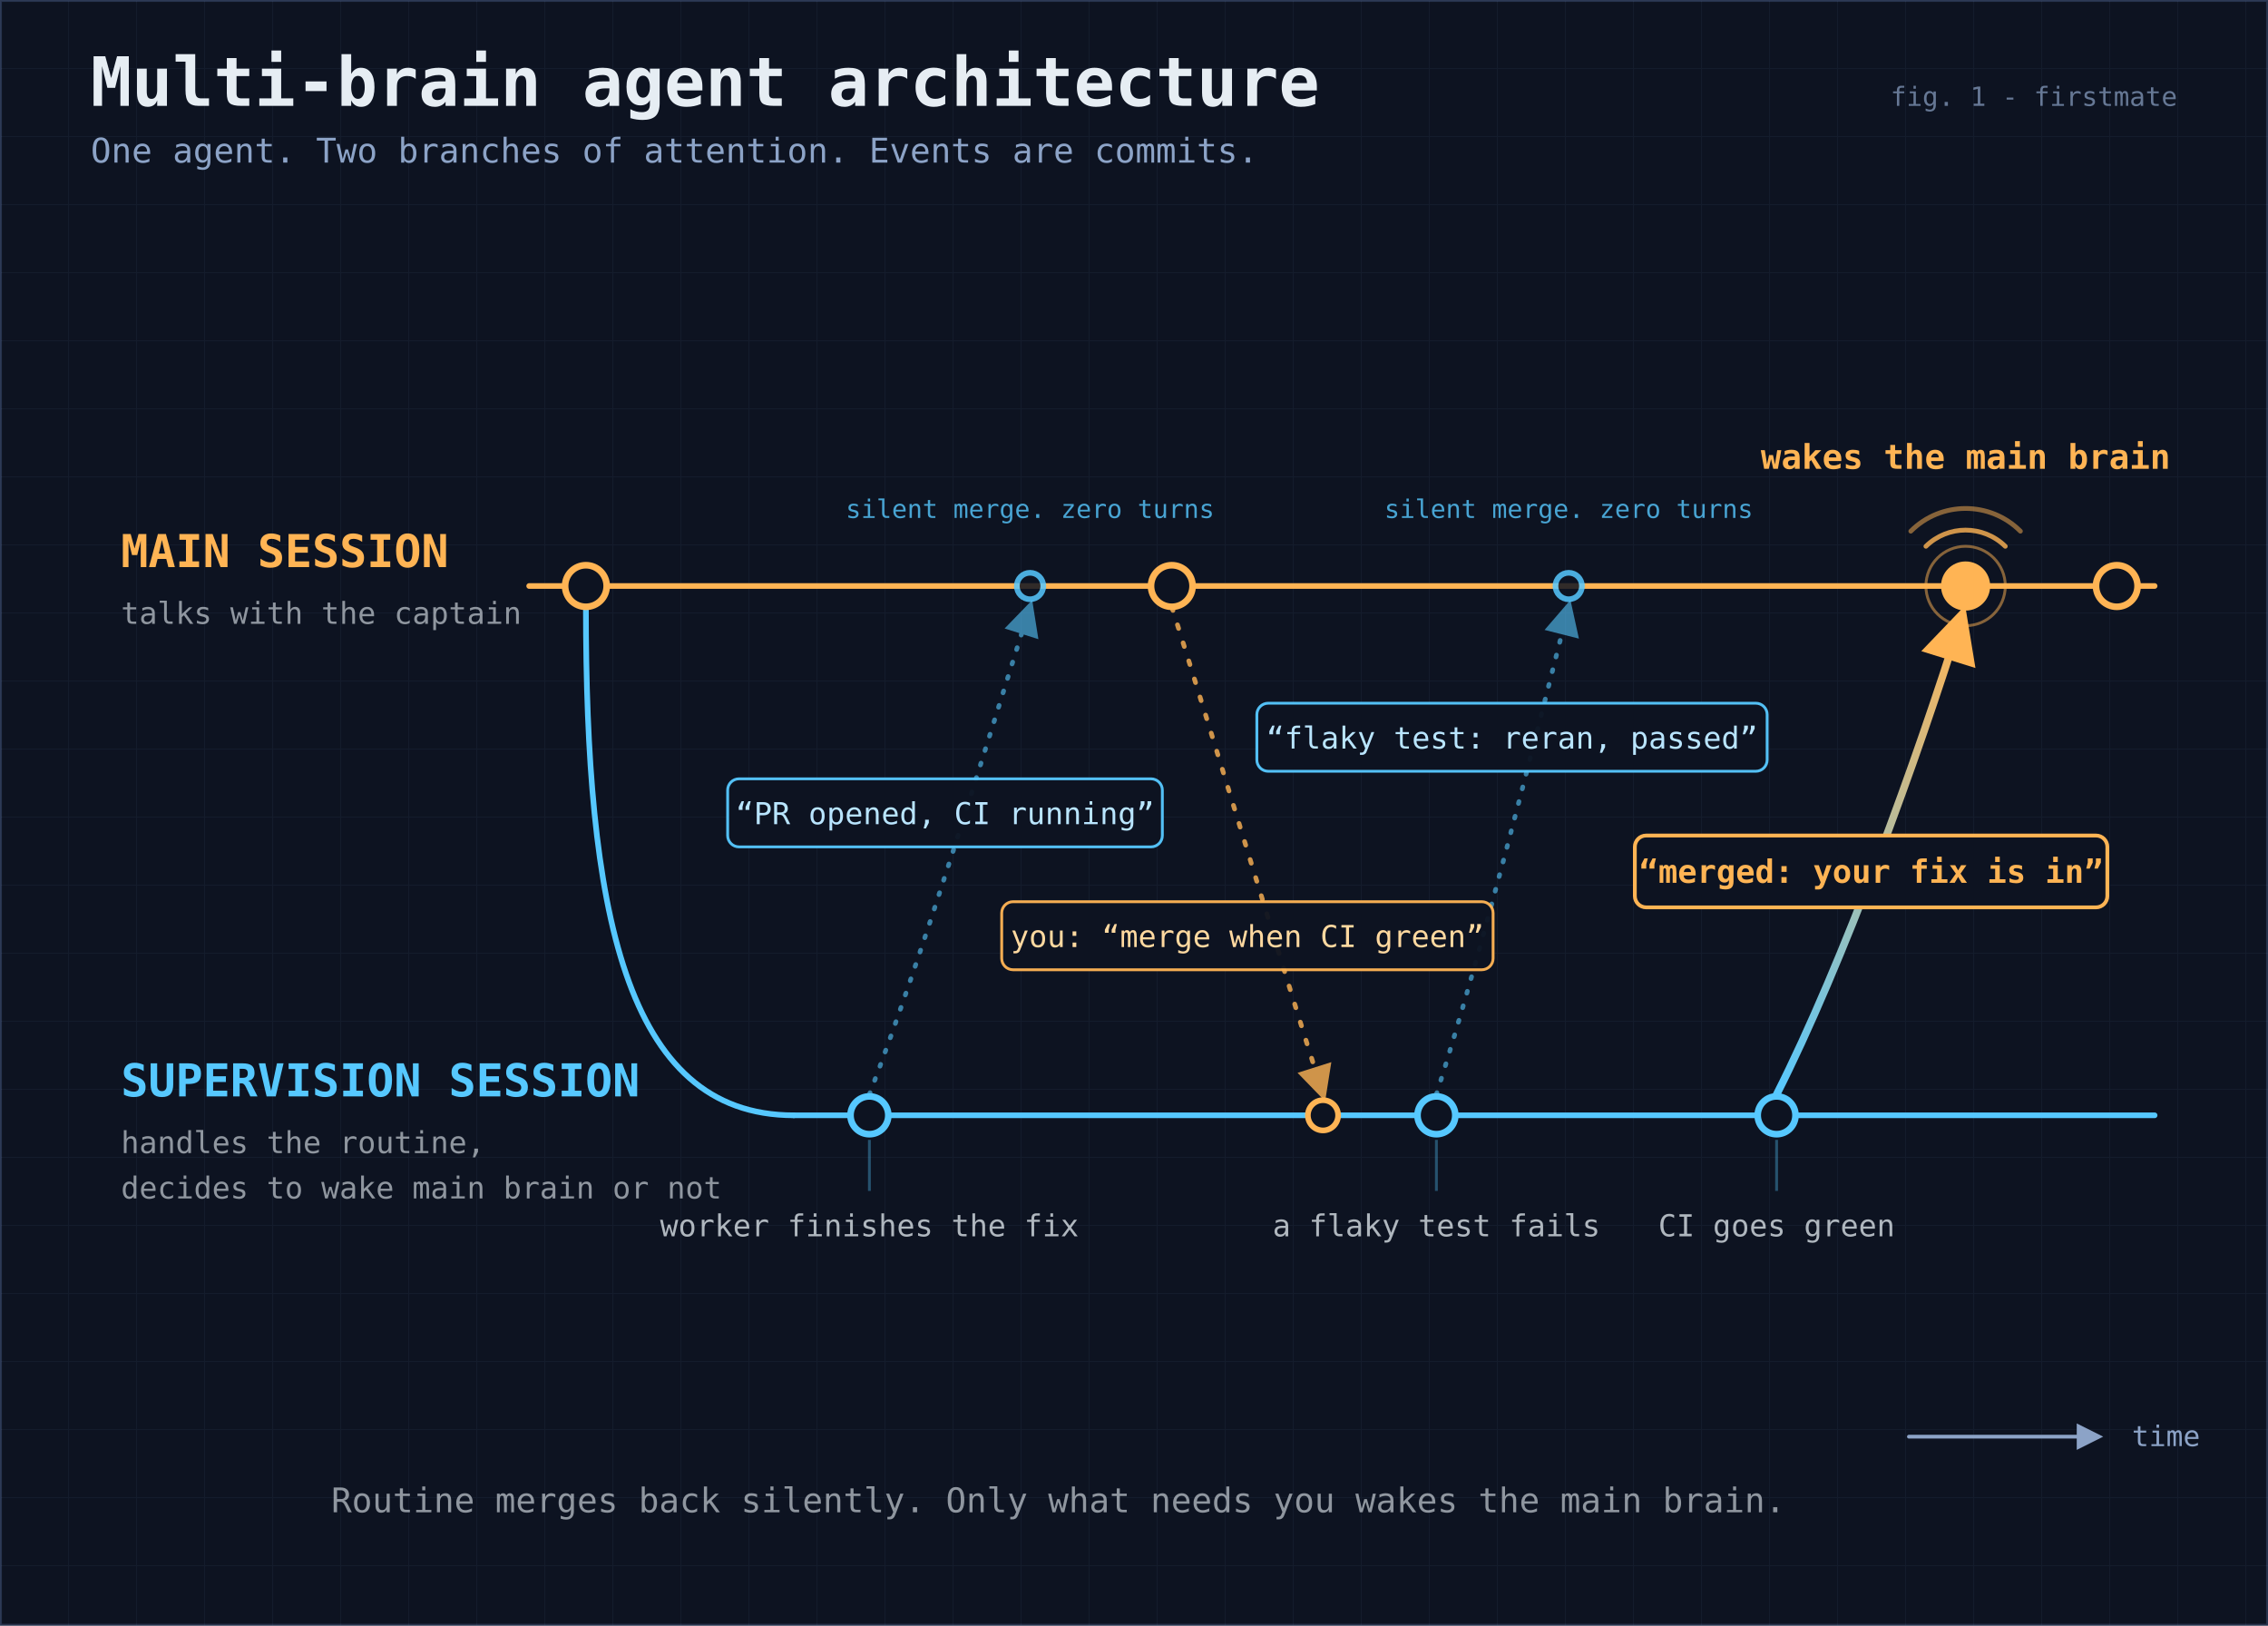
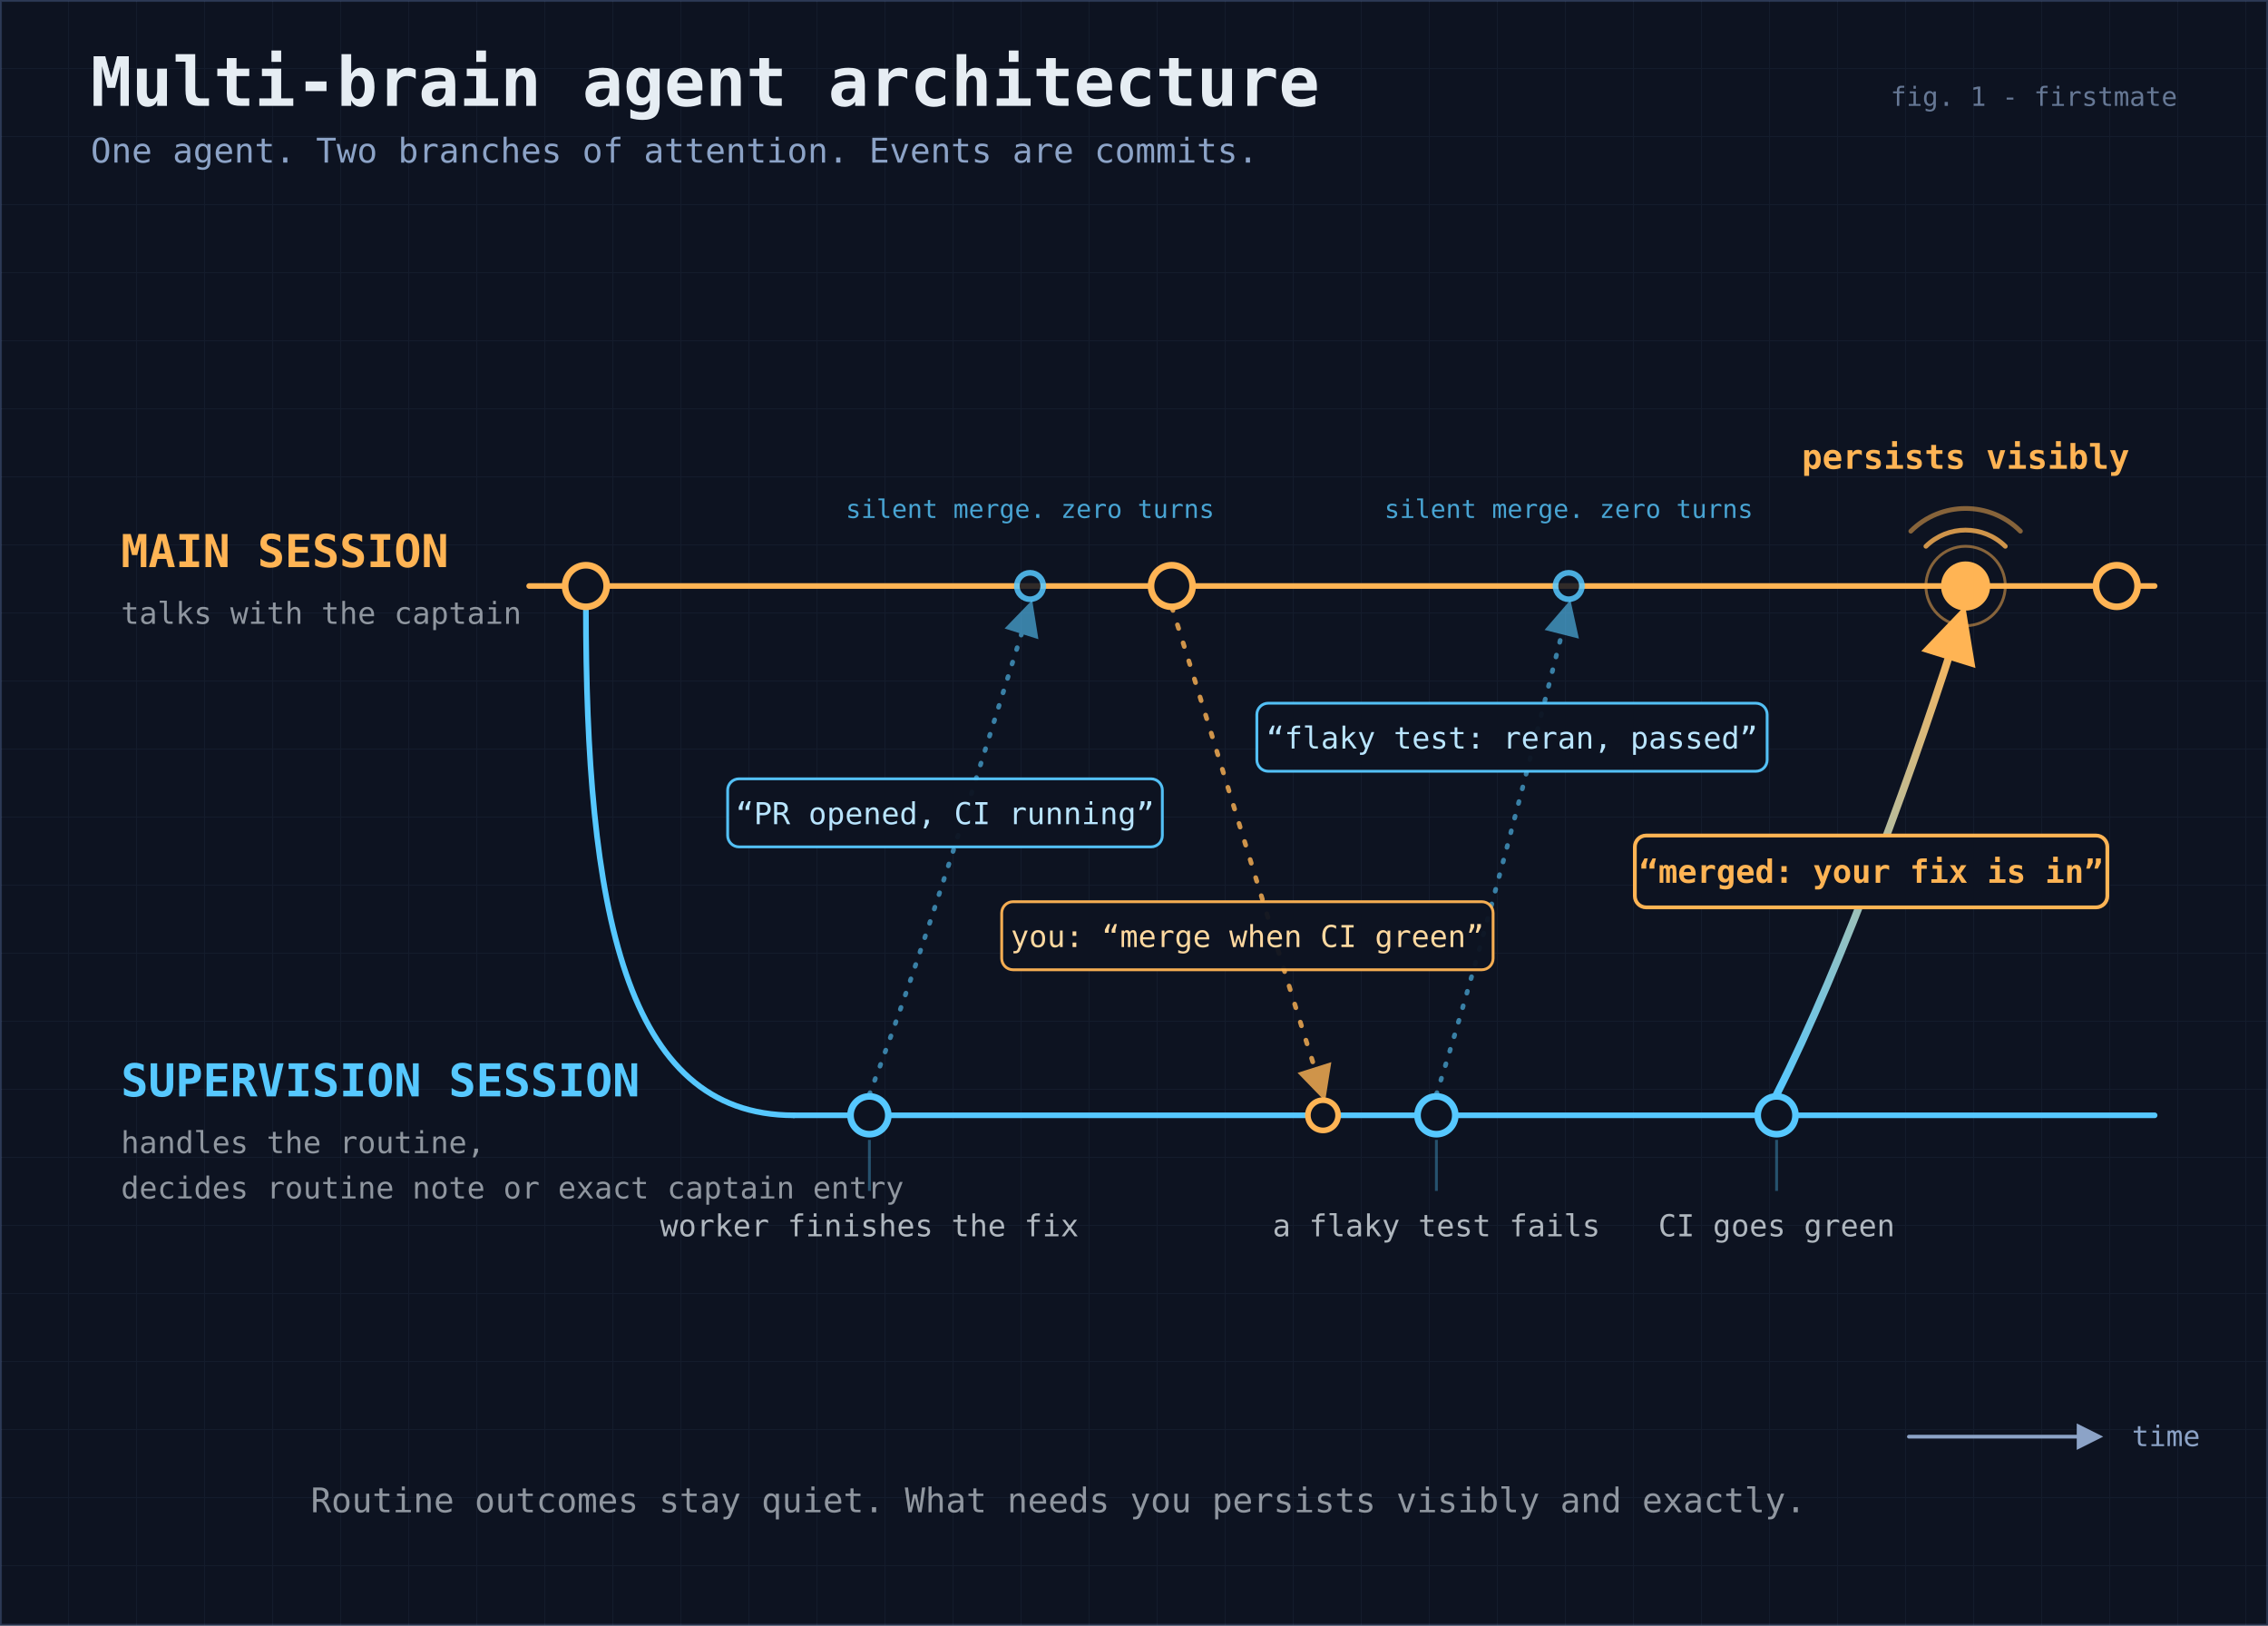
<svg xmlns="http://www.w3.org/2000/svg" viewBox="0 0 1200 860" width="1200" height="860" role="img" aria-labelledby="poster-title poster-desc">
  <defs>
    <pattern id="poster-grid" width="36" height="36" patternUnits="userSpaceOnUse">
      <path d="M 36 0 L 0 0 0 36" fill="none" stroke="#8CAAE6" stroke-opacity="0.06" stroke-width="1" />
    </pattern>
  </defs>
  <rect width="1200" height="860" fill="#0D1321" />
  <rect width="1200" height="860" fill="url(#poster-grid)" />
  <rect x="0.5" y="0.5" width="1199" height="859" fill="none" stroke="#94B4FF" stroke-opacity="0.20" stroke-width="1" />
  <g font-family="ui-monospace, SFMono-Regular, Menlo, Consolas, monospace">
    <text x="48" y="56" fill="#E6EDF3" font-size="36" font-weight="700">Multi-brain agent architecture</text>
    <text x="48" y="86" fill="#8CA3C7" font-size="18">One agent. Two branches of attention. Events are commits.</text>
    <text x="1152" y="56" text-anchor="end" fill="#8CA3C7" fill-opacity="0.7" font-size="14">fig. 1 - firstmate</text>
  </g>
  <g transform="translate(0 100)" font-family="ui-monospace, SFMono-Regular, Menlo, Consolas, monospace">
    <defs>
      <marker id="ah-cyan" viewBox="0 0 10 10" refX="8" refY="5" markerWidth="7.5" markerHeight="7.5" orient="auto-start-reverse">
        <path d="M 0 0 L 10 5 L 0 10 z" fill="#56C8FF" />
      </marker>
      <marker id="ah-amber" viewBox="0 0 10 10" refX="8" refY="5" markerWidth="7.5" markerHeight="7.5" orient="auto-start-reverse">
        <path d="M 0 0 L 10 5 L 0 10 z" fill="#FFB454" />
      </marker>
      <marker id="ah-time" viewBox="0 0 10 10" refX="8" refY="5" markerWidth="7" markerHeight="7" orient="auto-start-reverse">
        <path d="M 0 0 L 10 5 L 0 10 z" fill="#8CA3C7" />
      </marker>
      <linearGradient id="merge-up" x1="0" y1="1" x2="1" y2="0">
        <stop offset="0" stop-color="#56C8FF" />
        <stop offset="1" stop-color="#FFB454" />
      </linearGradient>
    </defs>
    <line x1="280" y1="210" x2="1140" y2="210" stroke="#FFB454" stroke-width="3" stroke-linecap="round" />
    <path d="M 310 221 C 310 380, 330 490, 420 490" fill="none" stroke="#56C8FF" stroke-width="3" stroke-linecap="round" />
    <line x1="420" y1="490" x2="1140" y2="490" stroke="#56C8FF" stroke-width="3" stroke-linecap="round" />
    <text x="64" y="200" fill="#FFB454" font-size="24" font-weight="700">MAIN SESSION</text>
    <text x="64" y="230" fill="#E6EDF3" opacity="0.6" font-size="16">talks with the captain</text>
    <text x="64" y="480" fill="#56C8FF" font-size="24" font-weight="700">SUPERVISION SESSION</text>
    <text x="64" y="510" fill="#E6EDF3" opacity="0.6" font-size="16">handles the routine,</text>
-     <text x="64" y="534" fill="#E6EDF3" opacity="0.6" font-size="16">decides to wake main brain or not</text>
+     <text x="64" y="534" fill="#E6EDF3" opacity="0.6" font-size="16">decides routine note or exact captain entry</text>
    <path id="arc-quiet-1" d="M 460 479 C 490 400, 520 300, 545 221" fill="none" stroke="#56C8FF" stroke-width="2.5" stroke-dasharray="1 7" stroke-linecap="round" opacity="0.6" marker-end="url(#ah-cyan)" />
    <path id="arc-cherry" d="M 620 221 C 645 300, 675 400, 700 479" fill="none" stroke="#FFB454" stroke-width="2.5" stroke-dasharray="2 8" stroke-linecap="round" opacity="0.8" marker-end="url(#ah-amber)" />
    <path id="arc-quiet-2" d="M 760 479 C 785 400, 810 300, 830 221" fill="none" stroke="#56C8FF" stroke-width="2.5" stroke-dasharray="1 7" stroke-linecap="round" opacity="0.6" marker-end="url(#ah-cyan)" />
    <path id="arc-wake" d="M 940 479 C 975 410, 1015 300, 1038 226" fill="none" stroke="url(#merge-up)" stroke-width="4" stroke-linecap="round" marker-end="url(#ah-amber)" />
    <g id="chip-quiet-1">
      <rect x="385" y="312" width="230" height="36" rx="6" fill="#0D1321" stroke="#56C8FF" stroke-width="1.5" opacity="0.95" />
      <text x="500" y="336" text-anchor="middle" fill="#B9E5FF" font-size="16">“PR opened, CI running”</text>
    </g>
    <g id="chip-cherry">
      <rect x="530" y="377" width="260" height="36" rx="6" fill="#0D1321" stroke="#FFB454" stroke-width="1.5" opacity="0.95" />
      <text x="660" y="401" text-anchor="middle" fill="#FFD9A0" font-size="16">you: “merge when CI green”</text>
    </g>
    <g id="chip-quiet-2">
      <rect x="665" y="272" width="270" height="36" rx="6" fill="#0D1321" stroke="#56C8FF" stroke-width="1.5" opacity="0.95" />
      <text x="800" y="296" text-anchor="middle" fill="#B9E5FF" font-size="16">“flaky test: reran, passed”</text>
    </g>
    <g id="chip-wake">
      <rect x="865" y="342" width="250" height="38" rx="6" fill="#0D1321" stroke="#FFB454" stroke-width="2" />
      <text x="990" y="367" text-anchor="middle" fill="#FFB454" font-size="17" font-weight="600">“merged: your fix is in”</text>
    </g>
    <g id="main-commits">
      <circle cx="310" cy="210" r="11" fill="#0D1321" stroke="#FFB454" stroke-width="3.5" />
      <circle cx="620" cy="210" r="11" fill="#0D1321" stroke="#FFB454" stroke-width="3.5" />
      <circle cx="1120" cy="210" r="11" fill="#0D1321" stroke="#FFB454" stroke-width="3.5" />
    </g>
    <g id="silent-landings">
      <circle cx="545" cy="210" r="7" fill="#0D1321" stroke="#56C8FF" stroke-width="3" opacity="0.85" />
      <circle cx="830" cy="210" r="7" fill="#0D1321" stroke="#56C8FF" stroke-width="3" opacity="0.85" />
    </g>
    <text x="545" y="174" text-anchor="middle" fill="#56C8FF" opacity="0.8" font-size="13.5">silent merge. zero turns</text>
    <text x="830" y="174" text-anchor="middle" fill="#56C8FF" opacity="0.8" font-size="13.5">silent merge. zero turns</text>
    <g id="merge-commit">
      <circle cx="1040" cy="210" r="13" fill="#FFB454" />
      <circle cx="1040" cy="210" r="21" fill="none" stroke="#FFB454" stroke-width="1.5" opacity="0.5" />
      <path d="M 1019 189 A 30 30 0 0 1 1061 189" fill="none" stroke="#FFB454" stroke-width="2.5" stroke-linecap="round" opacity="0.8" />
      <path d="M 1011 181 A 41 41 0 0 1 1069 181" fill="none" stroke="#FFB454" stroke-width="2.5" stroke-linecap="round" opacity="0.5" />
    </g>
-     <text x="1040" y="148" text-anchor="middle" fill="#FFB454" font-size="18" font-weight="700">wakes the main brain</text>
+     <text x="1040" y="148" text-anchor="middle" fill="#FFB454" font-size="18" font-weight="700">persists visibly</text>
    <g id="branch-commits">
      <circle cx="460" cy="490" r="10" fill="#0D1321" stroke="#56C8FF" stroke-width="3.5" />
      <circle cx="760" cy="490" r="10" fill="#0D1321" stroke="#56C8FF" stroke-width="3.5" />
      <circle cx="940" cy="490" r="10" fill="#0D1321" stroke="#56C8FF" stroke-width="3.5" />
    </g>
    <circle cx="700" cy="490" r="8" fill="#0D1321" stroke="#FFB454" stroke-width="3" />
    <line x1="460" y1="503" x2="460" y2="530" stroke="#56C8FF" stroke-width="1.5" opacity="0.35" />
    <text x="460" y="554" text-anchor="middle" fill="#E6EDF3" opacity="0.75" font-size="16">worker finishes the fix</text>
    <line x1="760" y1="503" x2="760" y2="530" stroke="#56C8FF" stroke-width="1.5" opacity="0.35" />
    <text x="760" y="554" text-anchor="middle" fill="#E6EDF3" opacity="0.75" font-size="16">a flaky test fails</text>
    <line x1="940" y1="503" x2="940" y2="530" stroke="#56C8FF" stroke-width="1.5" opacity="0.35" />
    <text x="940" y="554" text-anchor="middle" fill="#E6EDF3" opacity="0.75" font-size="16">CI goes green</text>
    <line x1="1010" y1="660" x2="1110" y2="660" stroke="#8CA3C7" stroke-width="2" stroke-linecap="round" marker-end="url(#ah-time)" />
    <text x="1128" y="665" fill="#8CA3C7" font-size="15">time</text>
-     <text x="560" y="700" text-anchor="middle" fill="#E6EDF3" opacity="0.6" font-size="18">Routine merges back silently. Only what needs you wakes the main brain.</text>
+     <text x="560" y="700" text-anchor="middle" fill="#E6EDF3" opacity="0.6" font-size="18">Routine outcomes stay quiet. What needs you persists visibly and exactly.</text>
  </g>
</svg>
